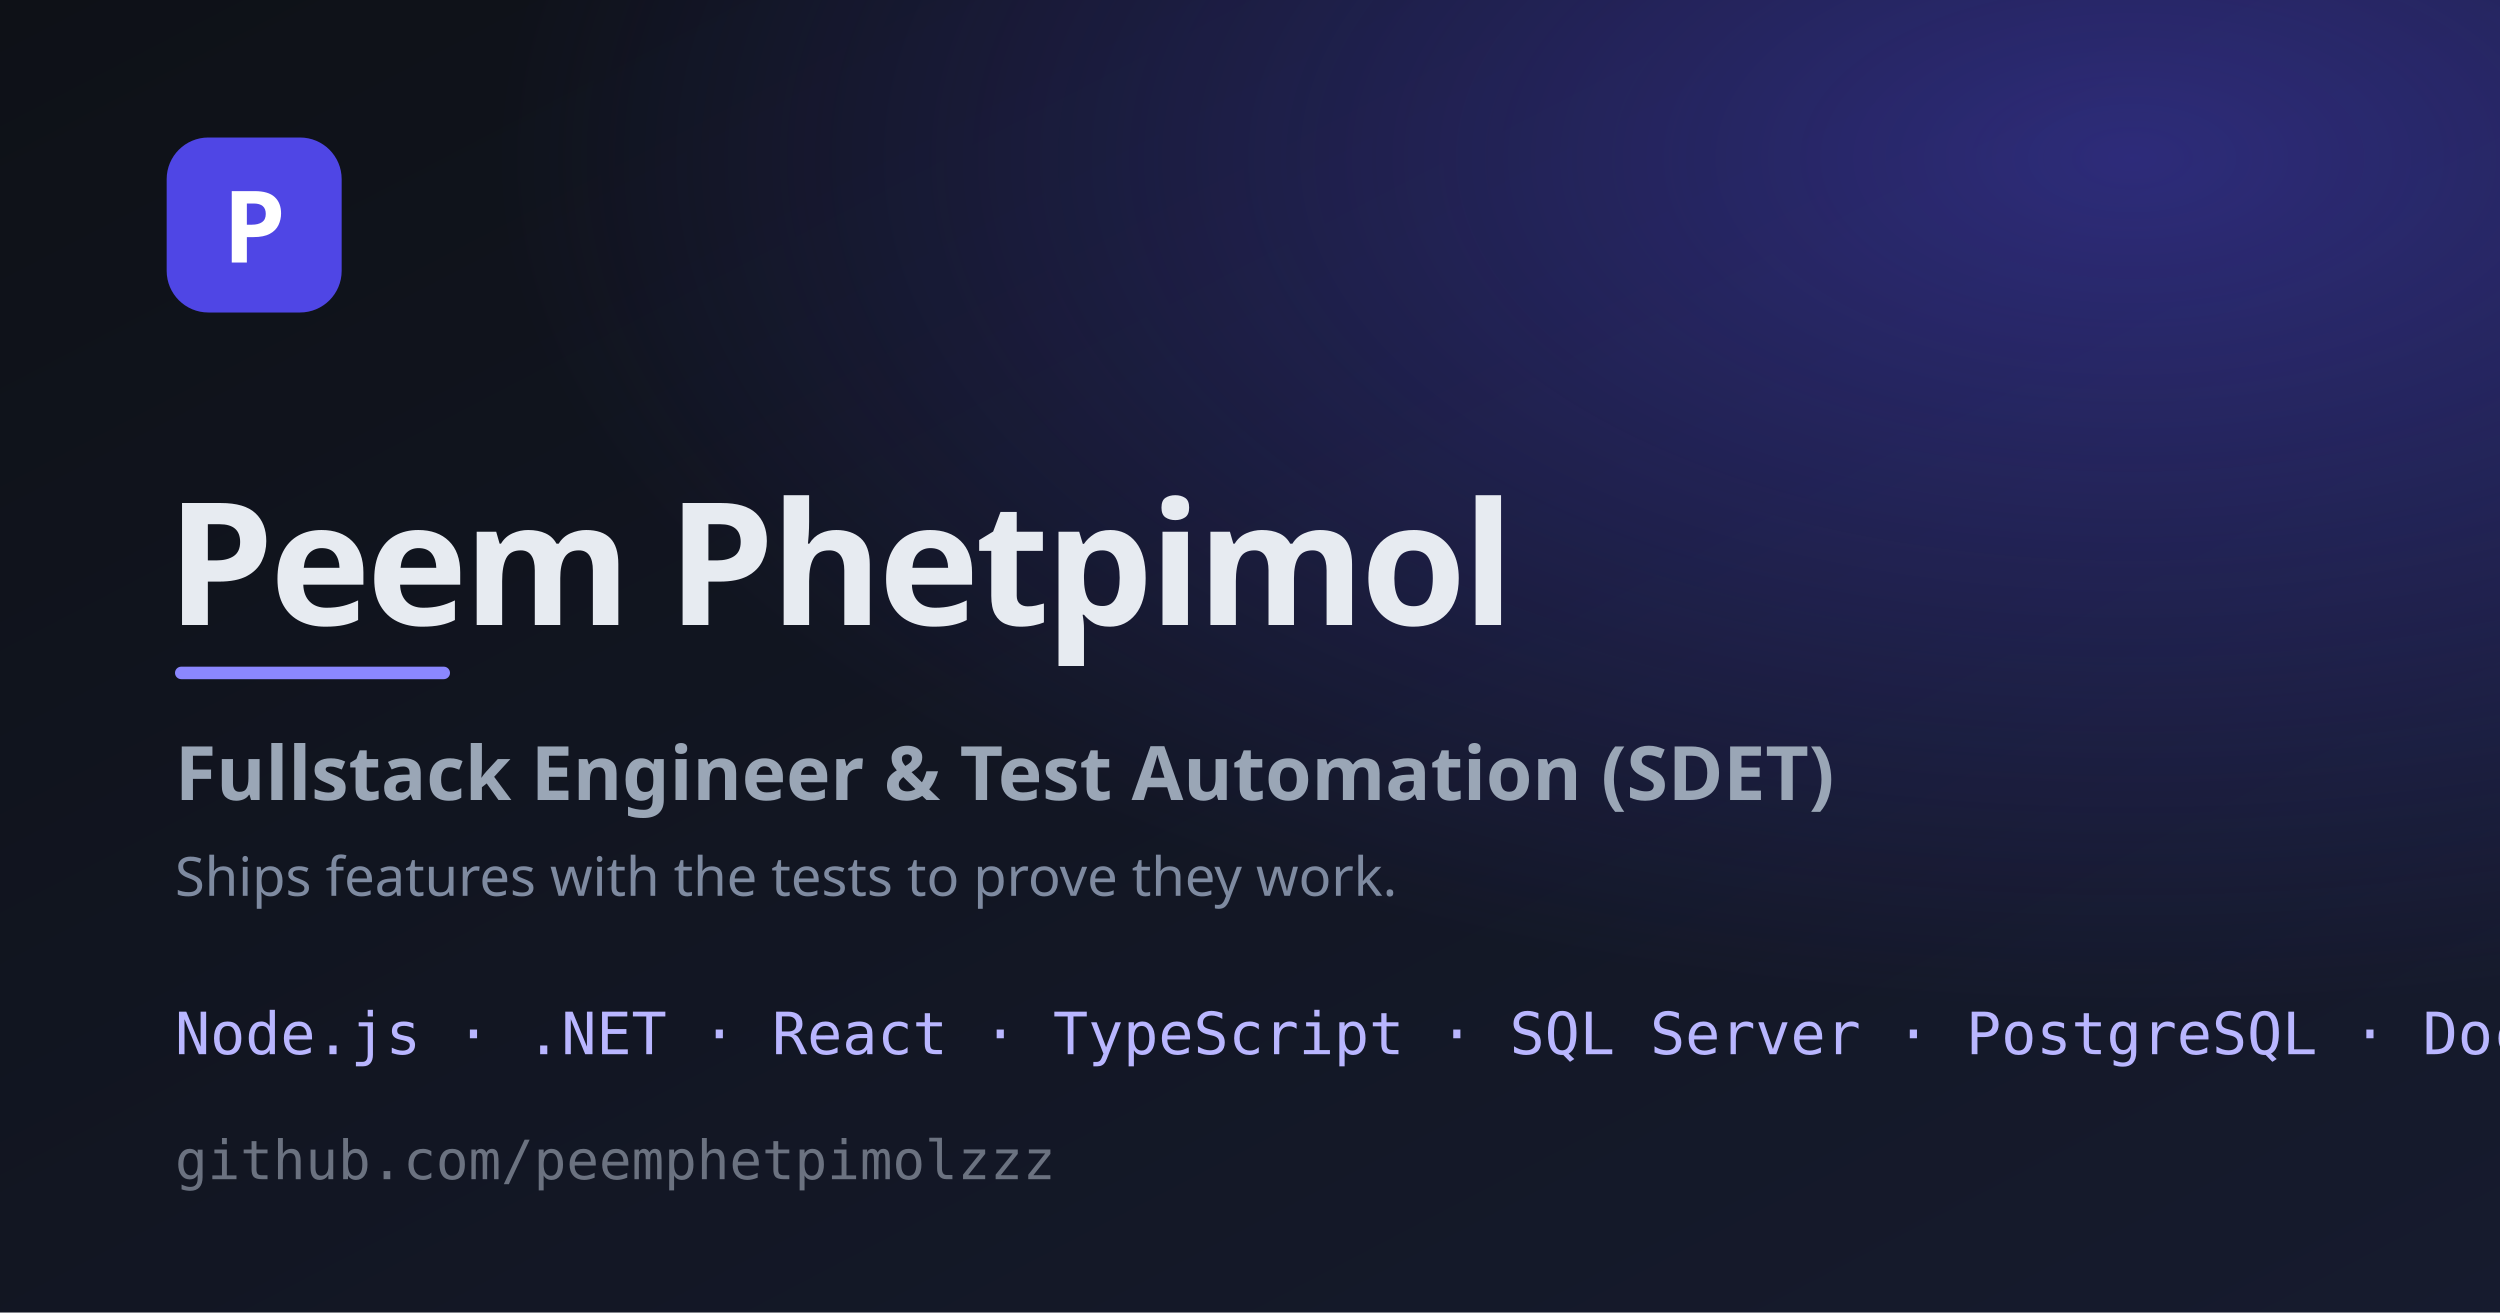
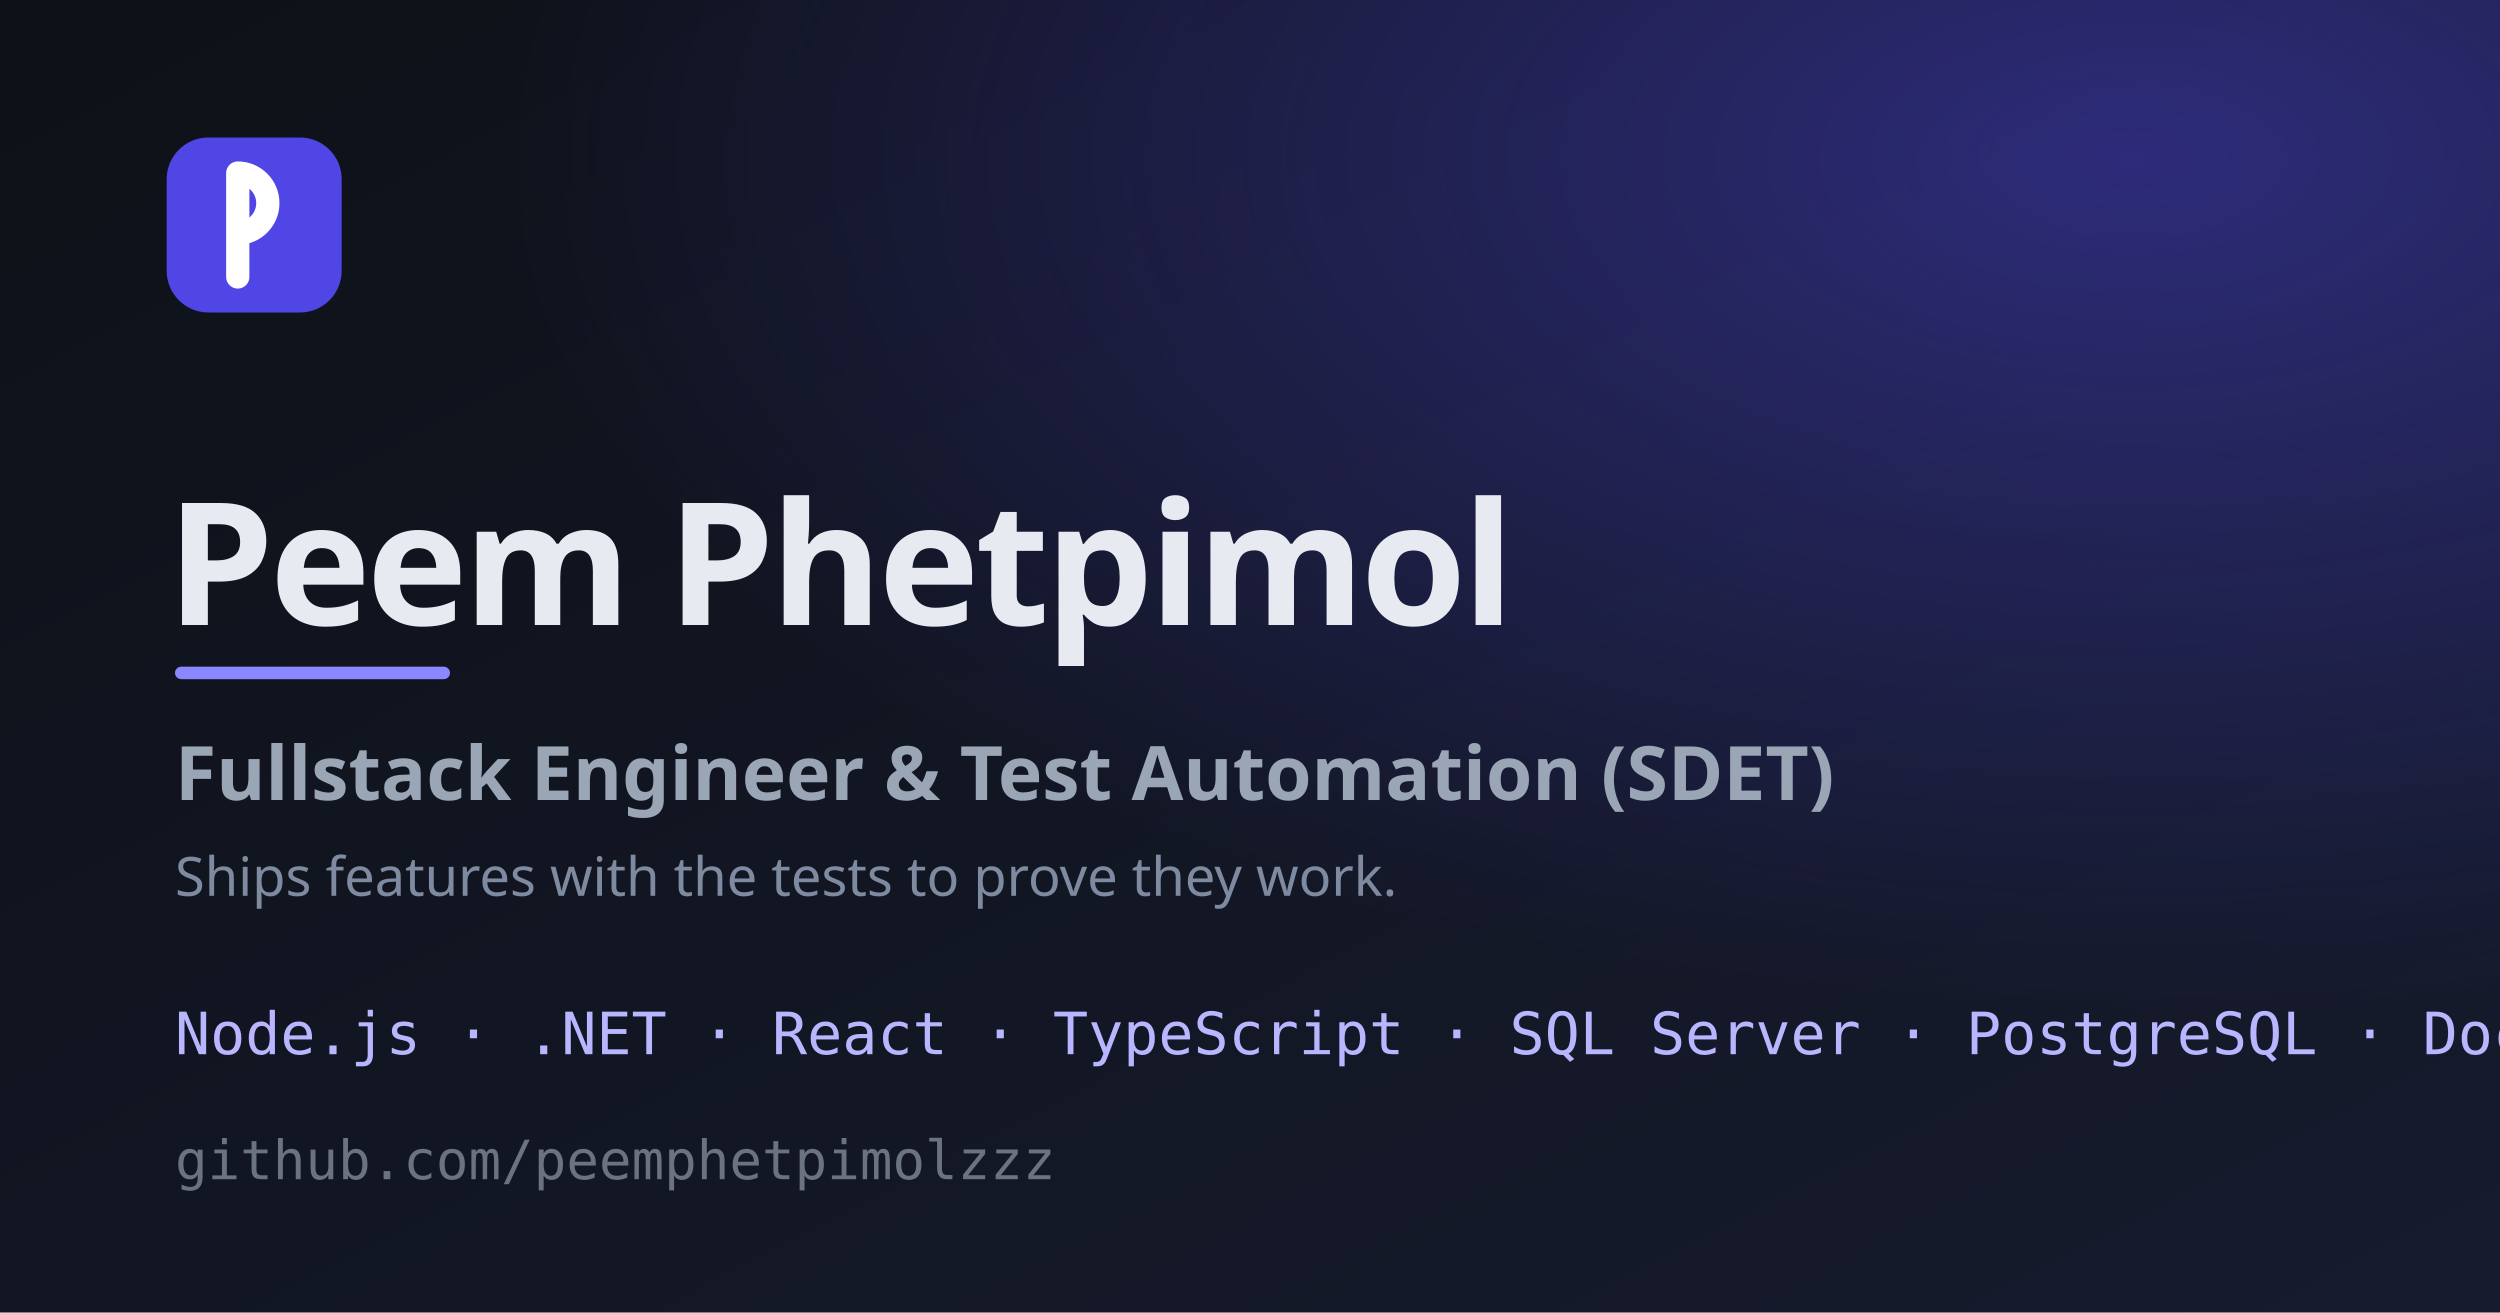
<svg xmlns="http://www.w3.org/2000/svg" width="1200" height="630" viewBox="0 0 1200 630">
  <defs>
    <linearGradient id="bg" x1="0" y1="0" x2="1" y2="1">
      <stop offset="0" stop-color="#0e1117" />
      <stop offset="1" stop-color="#161b2e" />
    </linearGradient>
    <radialGradient id="glow" cx="0.85" cy="0.12" r="0.65">
      <stop offset="0" stop-color="#4f46e5" stop-opacity="0.45" />
      <stop offset="1" stop-color="#4f46e5" stop-opacity="0" />
    </radialGradient>
  </defs>
  <rect width="1200" height="630" fill="url(#bg)" />
  <rect width="1200" height="630" fill="url(#glow)" />
  <rect x="80" y="66" width="84" height="84" rx="20" fill="#4f46e5" />
-   <text x="122" y="126" font-family="sans-serif" font-size="48" font-weight="700" fill="#ffffff" text-anchor="middle">P</text>
+   <g transform="translate(80,66) scale(1.3125)">
+     <path d="M26 13 V51 M26 13 A11 11 0 0 1 26 35" fill="none" stroke="#ffffff" stroke-width="8.5" stroke-linecap="round" stroke-linejoin="round" />
+   </g>
  <text x="80" y="300" font-family="sans-serif" font-size="82" font-weight="700" fill="#e7ebf1" letter-spacing="-2">Peem Phetpimol</text>
  <rect x="84" y="320" width="132" height="6" rx="3" fill="#8b87ff" />
  <text x="84" y="384" font-family="sans-serif" font-size="36" font-weight="600" fill="#9aa6b6">Fullstack Engineer &amp; Test Automation (SDET)</text>
  <text x="84" y="430" font-family="sans-serif" font-size="26" fill="#7e8aa0">Ships features with the tests to prove they work.</text>
  <text x="84" y="506" font-family="monospace" font-size="28" fill="#b9b6ff">Node.js · .NET · React · TypeScript · SQL Server · PostgreSQL · Docker</text>
  <text x="84" y="566" font-family="monospace" font-size="26" fill="#6b7280">github.com/peemphetpimolzzz</text>
</svg>
